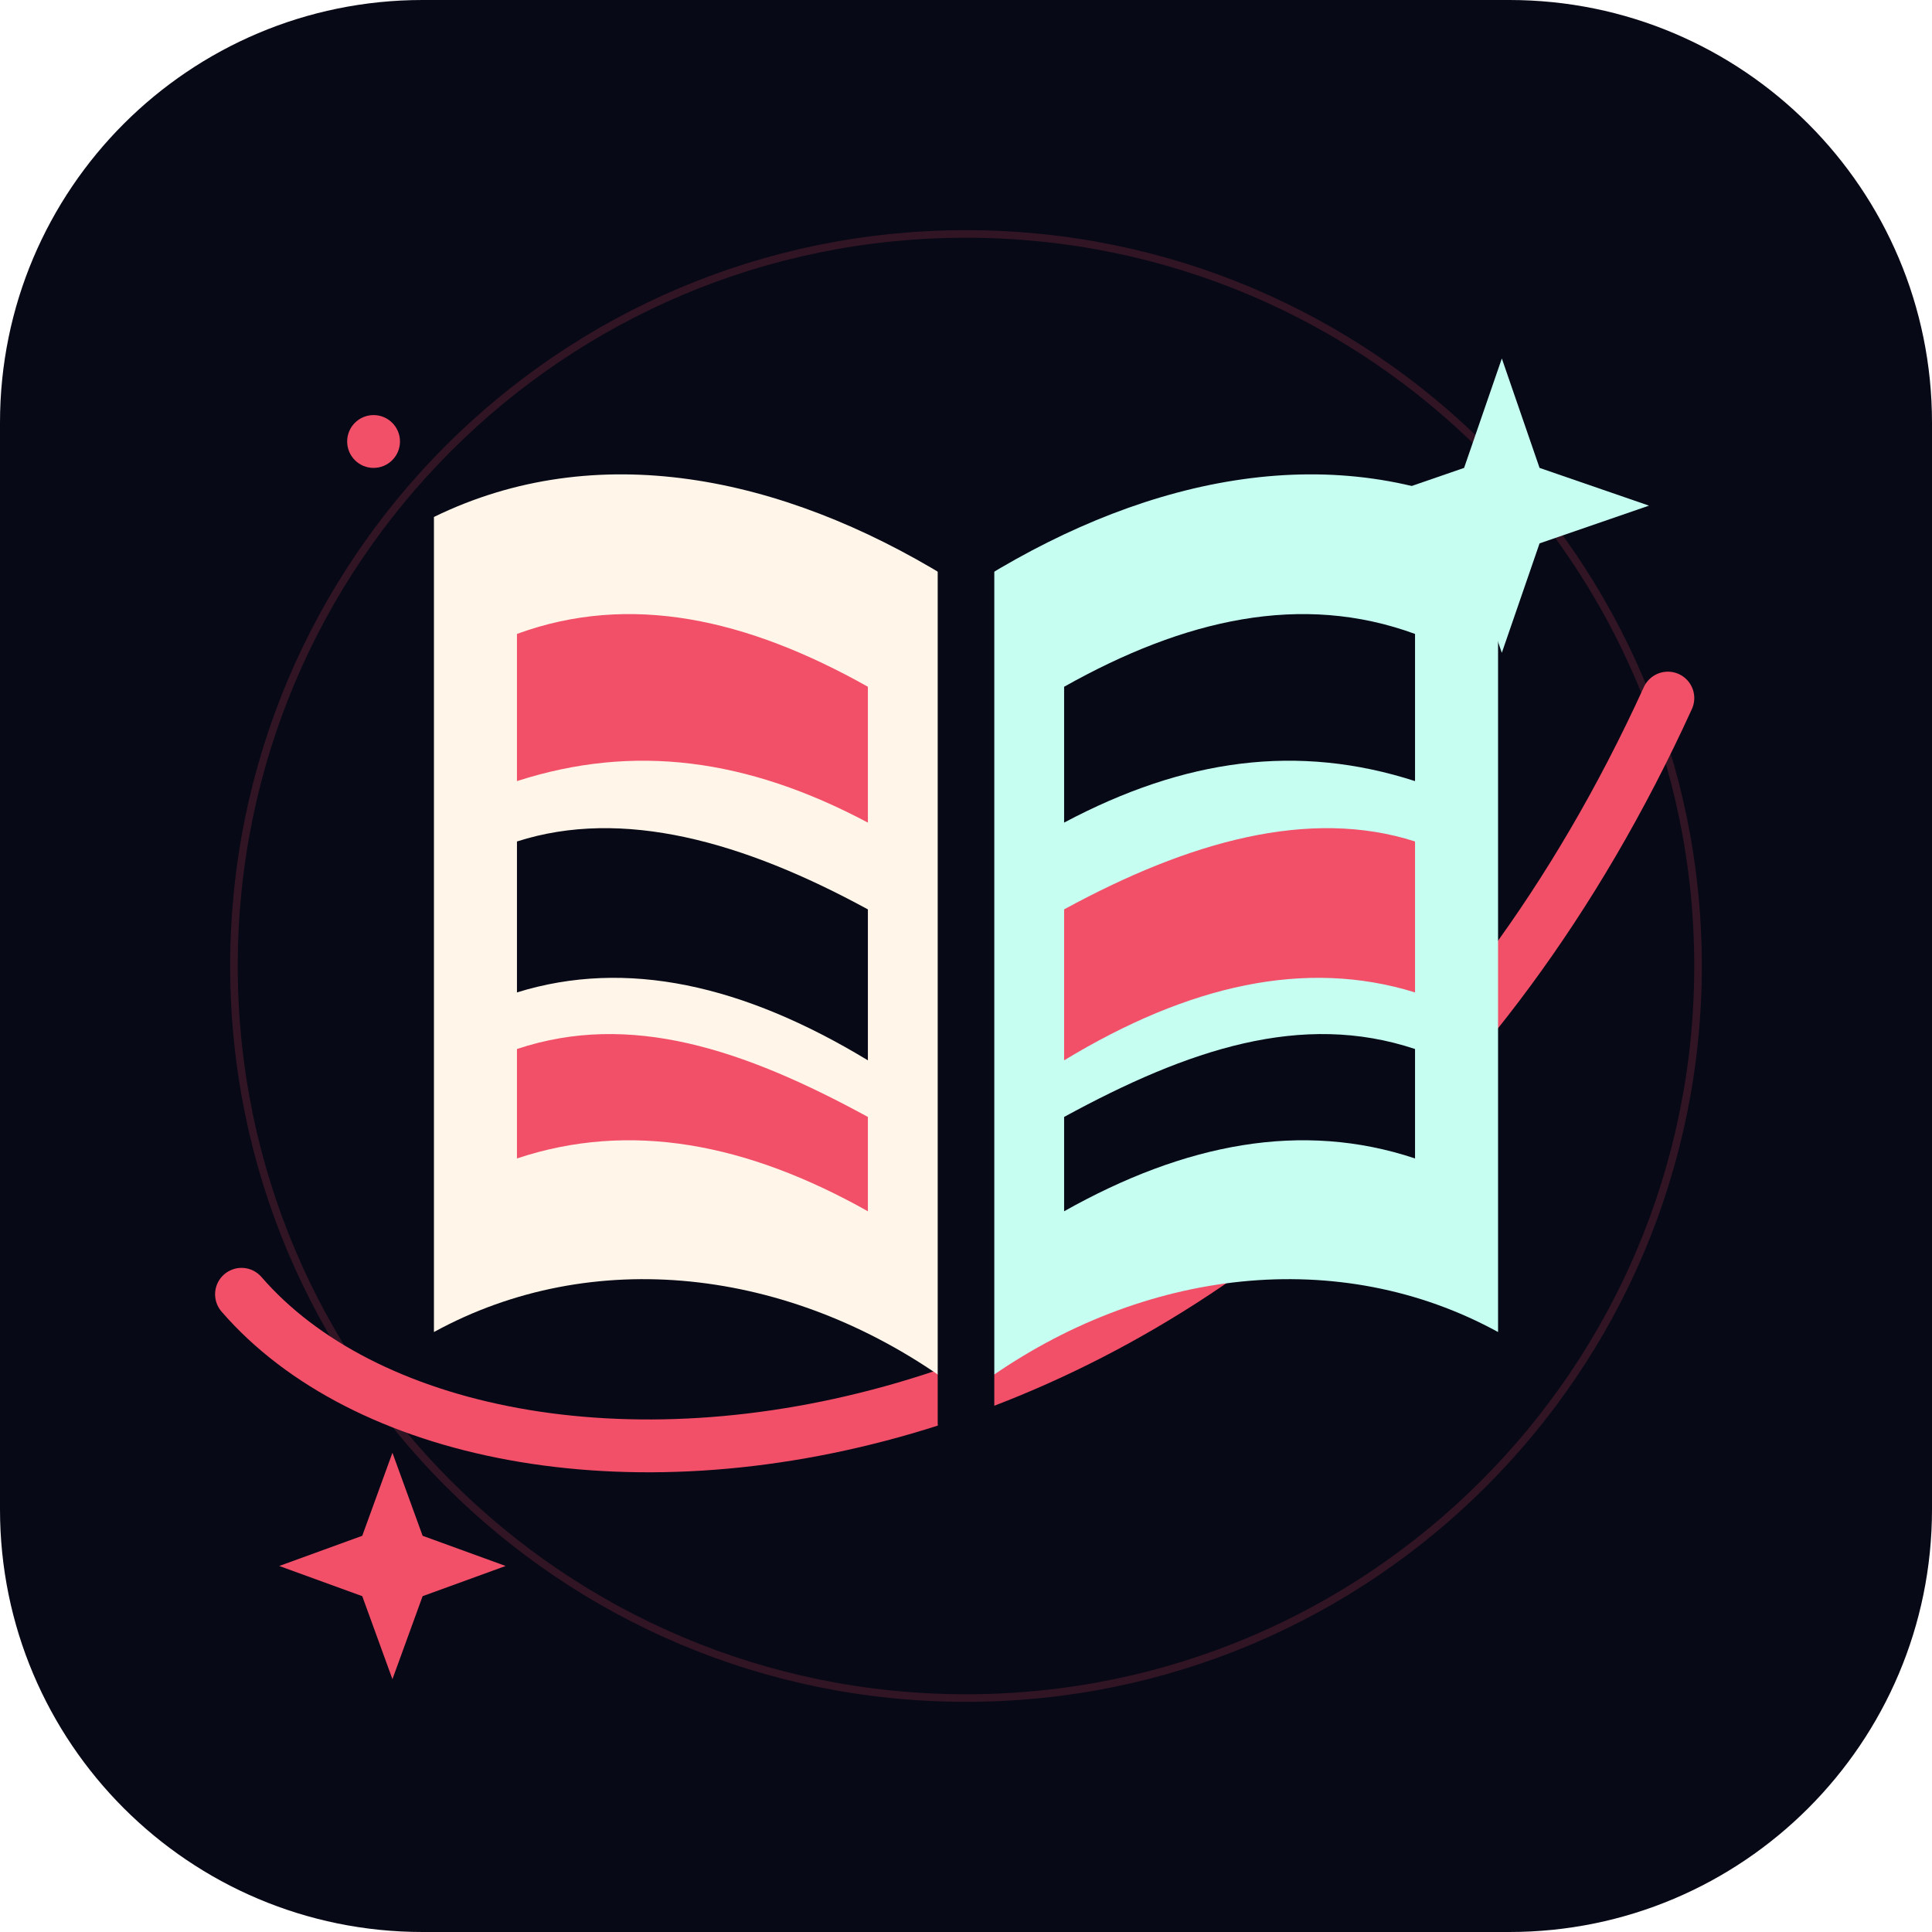
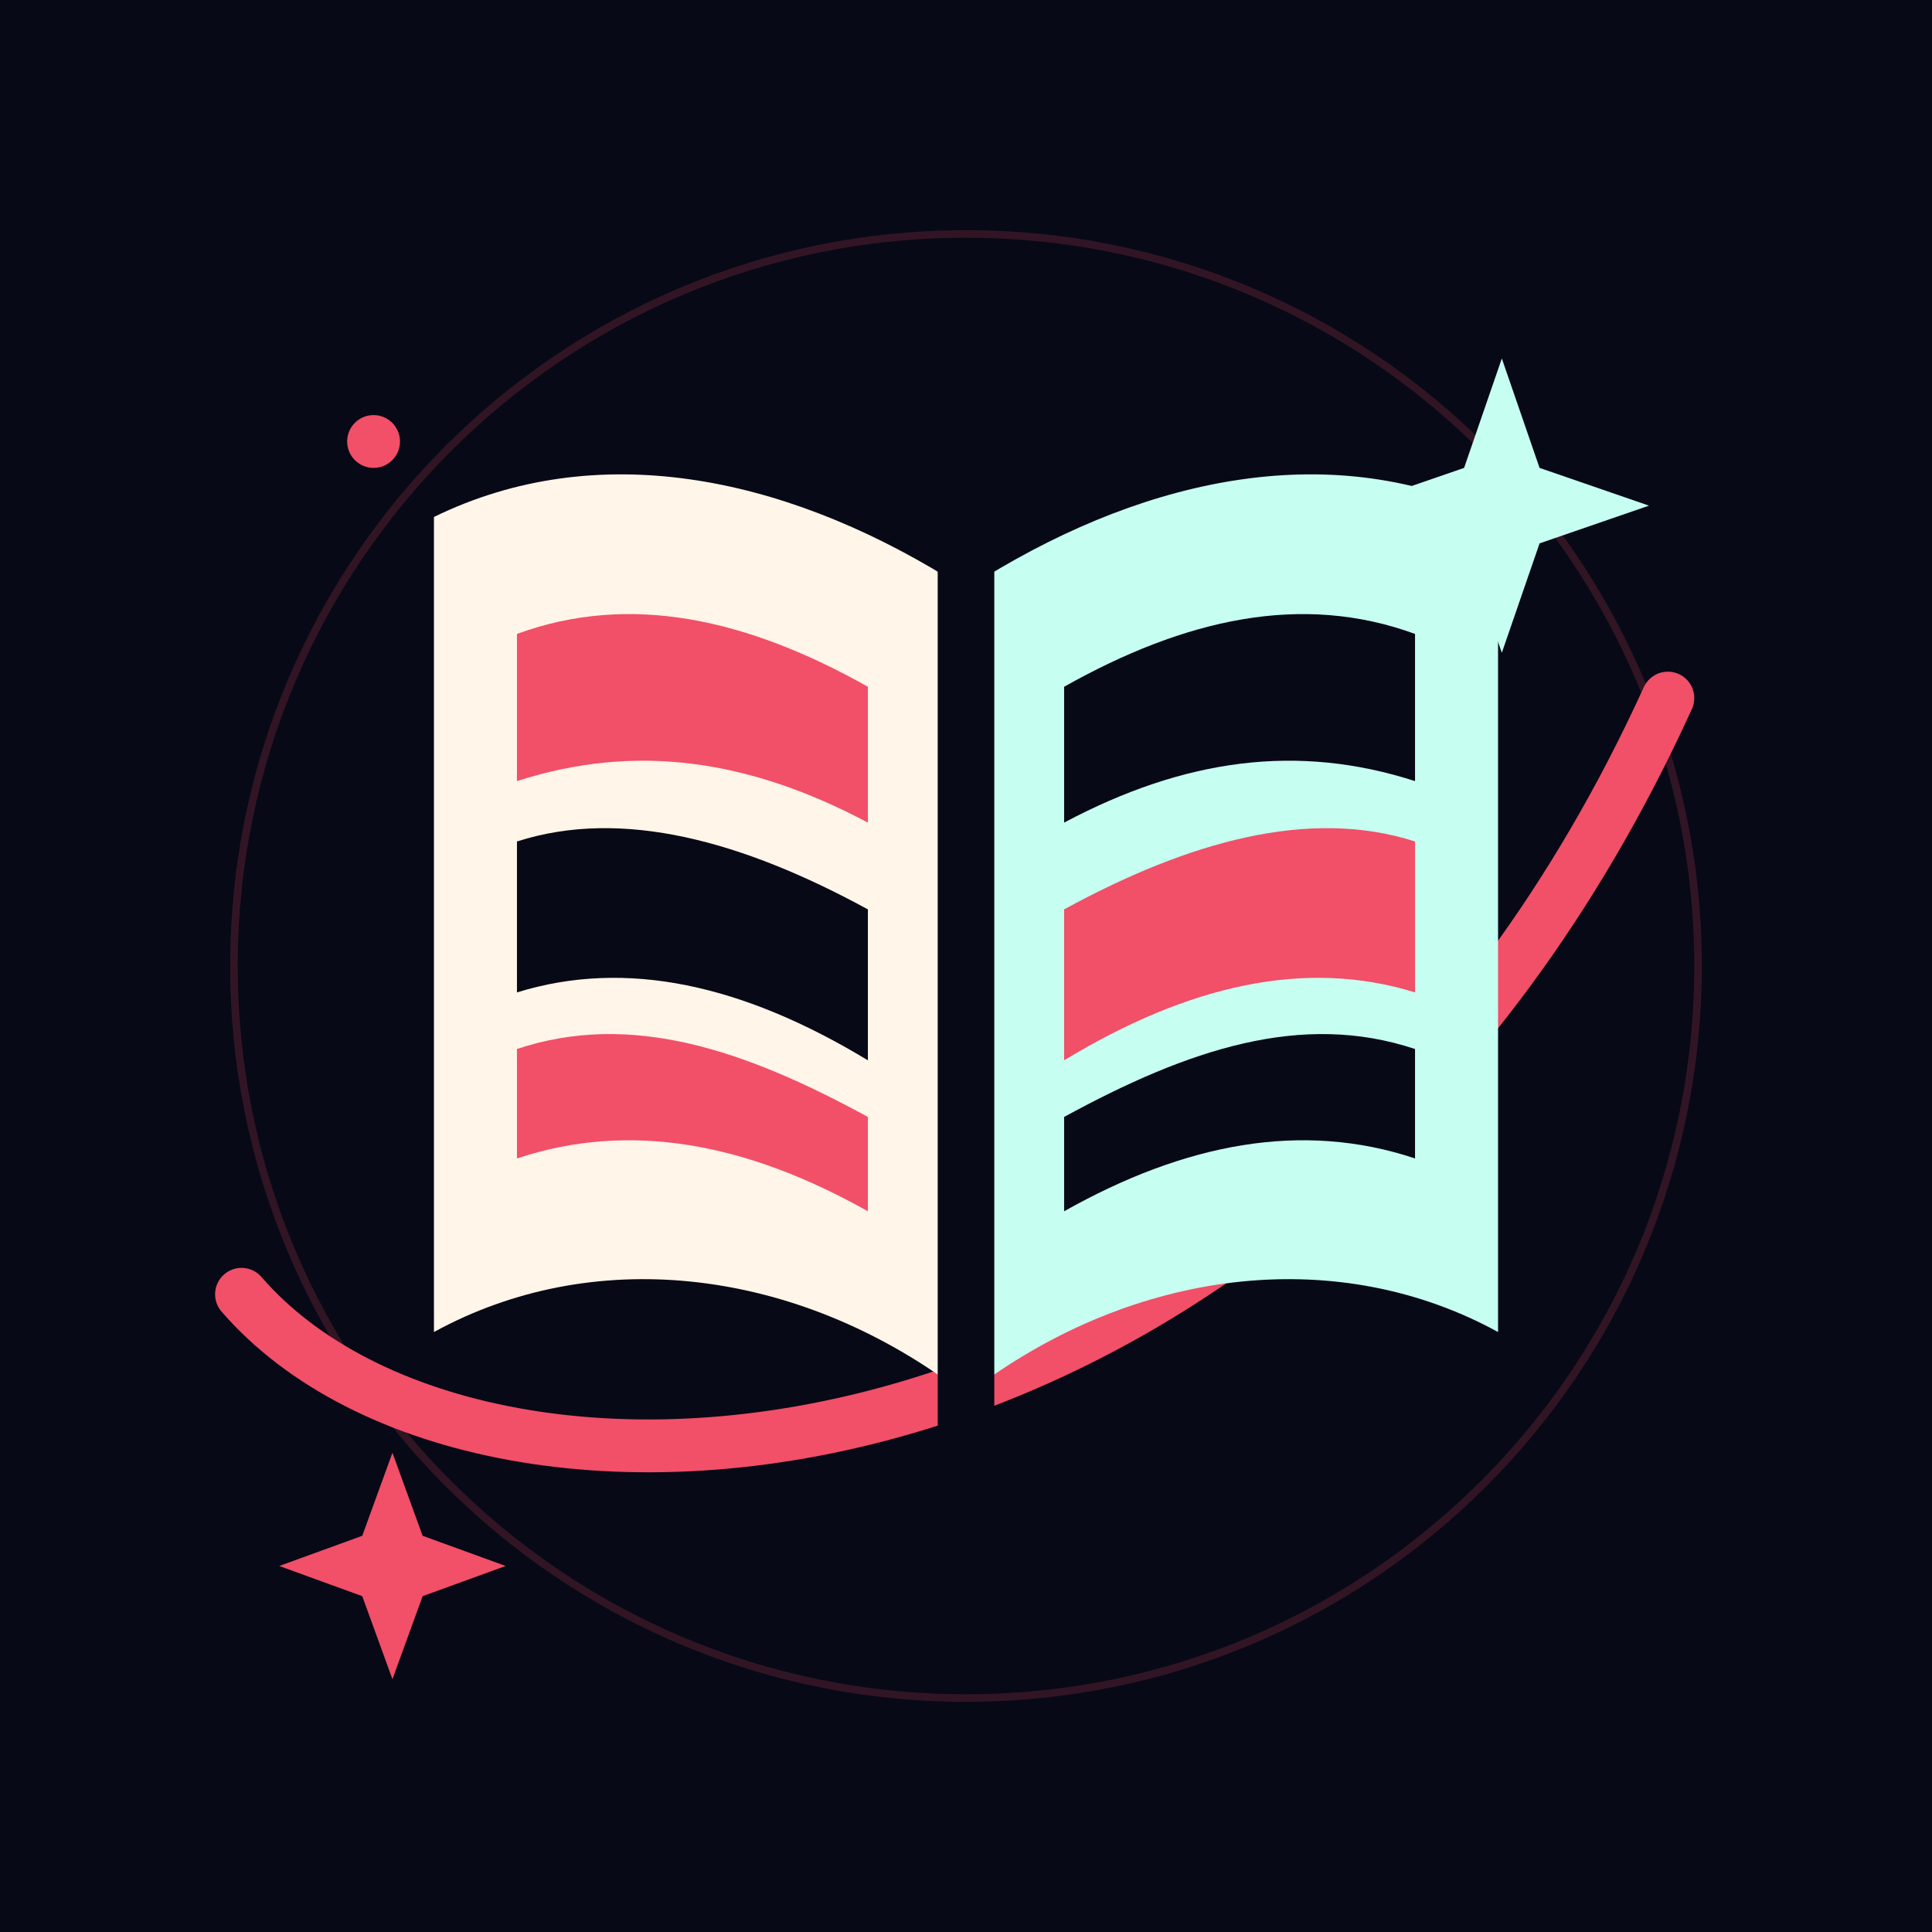
<svg xmlns="http://www.w3.org/2000/svg" viewBox="0 0 512 512" role="img" aria-labelledby="title desc">
-   <rect width="512" height="512" rx="112" fill="#080916" />
+   <rect width="512" height="512" fill="#080916" />
  <circle cx="256" cy="256" r="194" fill="none" stroke="#f24f68" stroke-opacity=".18" stroke-width="2" />
  <path d="M64 343C128 417 343 402 442 185" fill="none" stroke="#f24f68" stroke-width="14" stroke-linecap="round" />
  <path d="M115 137C158 116 207 126 251 153V366C209 336 157 330 115 353Z" fill="#fff5e8" />
  <path d="M261 153C305 126 354 116 397 137V353C355 330 303 336 261 366Z" fill="#c6fff2" />
  <path d="M256 145V377" fill="none" stroke="#080916" stroke-width="15" stroke-linecap="round" />
  <path d="M137 168C167 157 198 164 230 182V218C198 201 168 197 137 207Z" fill="#f24f68" />
  <path d="M137 223C165 214 197 223 230 241V281C197 261 166 254 137 263Z" fill="#080916" />
  <path d="M137 278C167 268 197 278 230 296V321C198 303 167 297 137 307Z" fill="#f24f68" />
  <path d="M282 182C314 164 345 157 375 168V207C344 197 314 201 282 218Z" fill="#080916" />
  <path d="M282 241C315 223 347 214 375 223V263C346 254 315 261 282 281Z" fill="#f24f68" />
  <path d="M282 296C315 278 345 268 375 278V307C345 297 314 303 282 321Z" fill="#080916" />
  <path d="M398 95L408 124L437 134L408 144L398 173L388 144L359 134L388 124Z" fill="#c6fff2" />
  <circle cx="99" cy="117" r="7" fill="#f24f68" />
  <path d="M104 385L112 407L134 415L112 423L104 445L96 423L74 415L96 407Z" fill="#f24f68" />
</svg>
